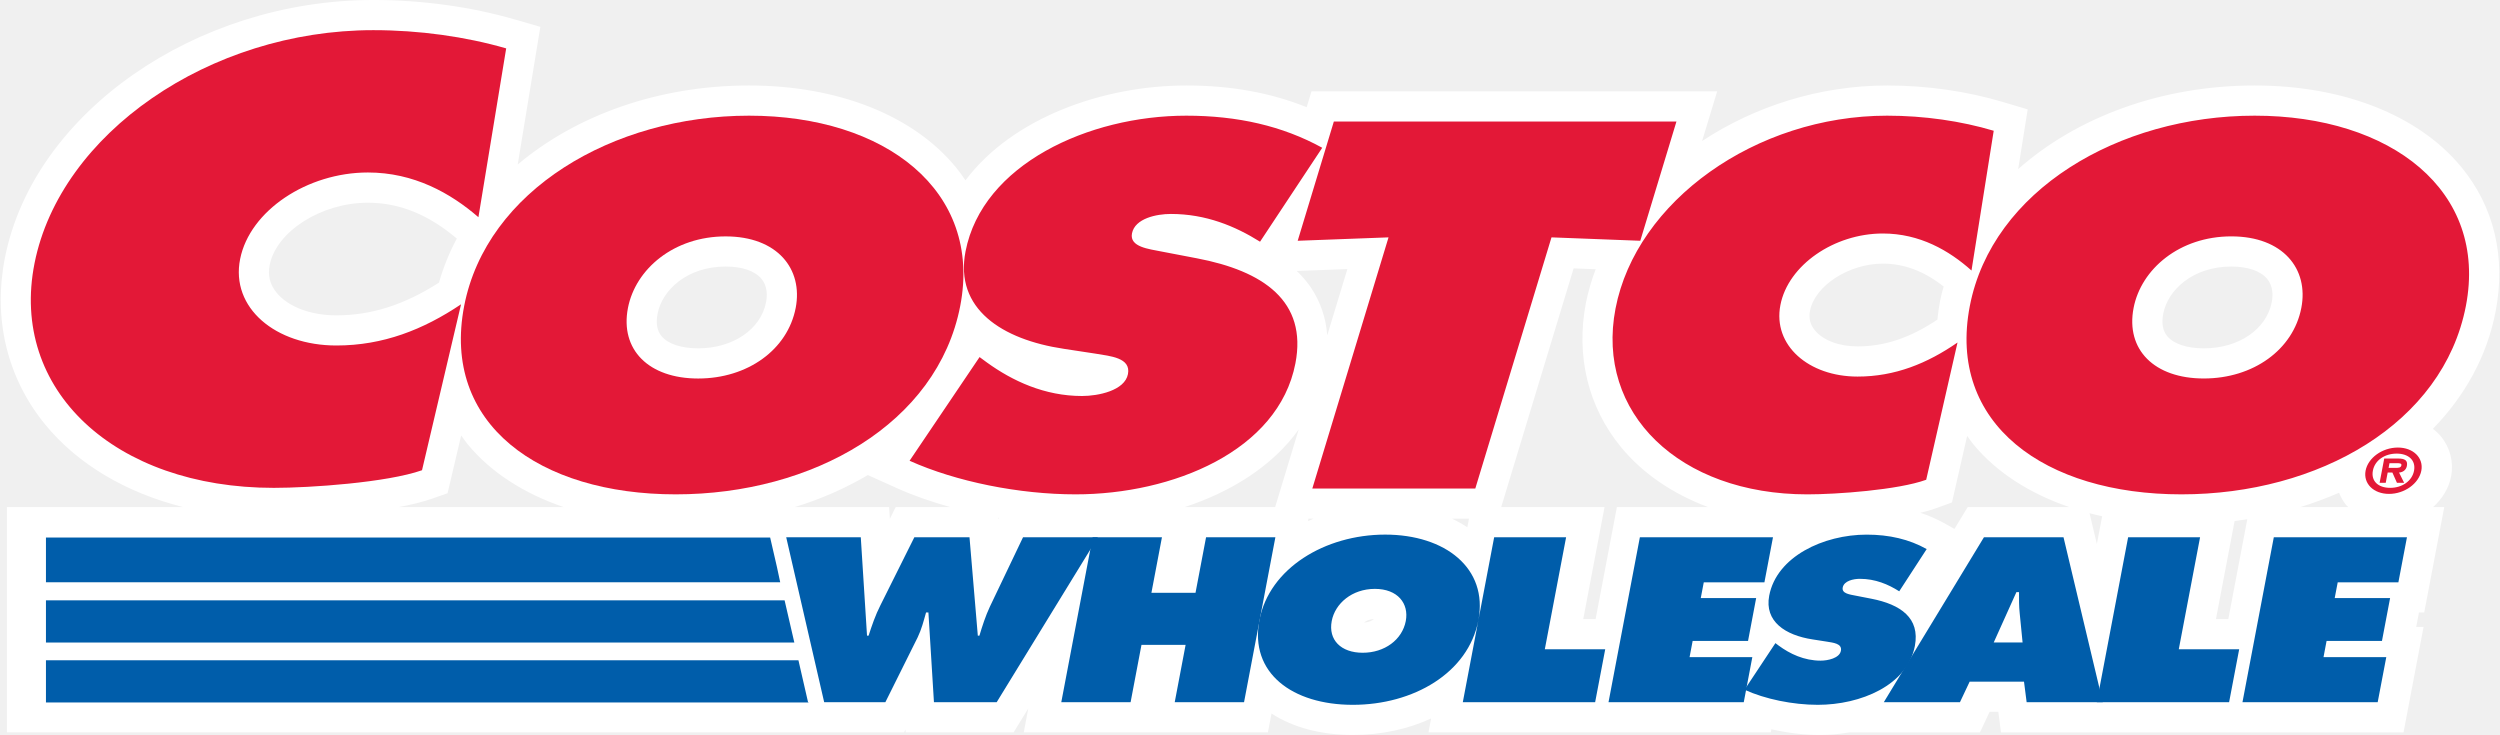
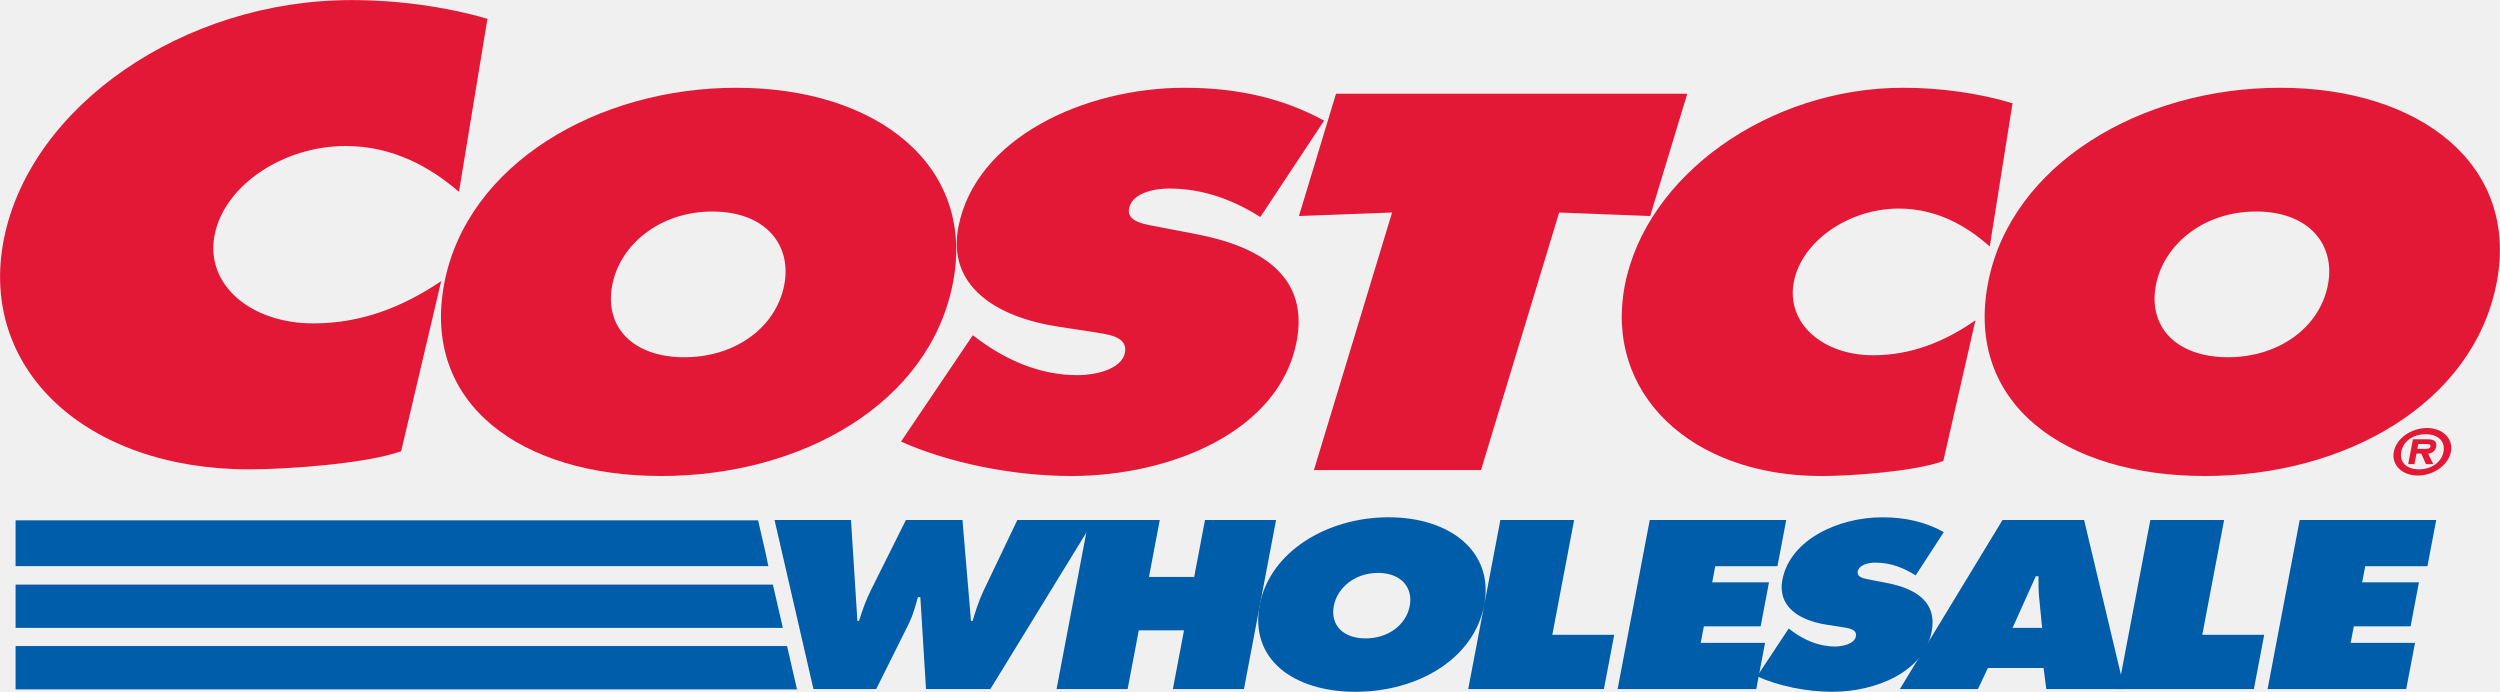
- <svg xmlns="http://www.w3.org/2000/svg" width="2500" height="735" viewBox="217.273 298.789 187.01 55.013">
-   <path d="M401.434 311.283c-3.193-3.873-8.83-6.095-15.459-6.095-7.014 0-13.328 2.386-17.701 6.257l.713-4.47-1.895-.563c-2.686-.8-5.664-1.224-8.619-1.224-5.078 0-9.935 1.57-13.857 4.157l1.129-3.72H315.38l-.36 1.188c-2.697-1.084-5.666-1.625-9.01-1.625-6.25 0-13.017 2.427-16.529 7.098-.23-.342-.471-.679-.74-1.003-3.194-3.873-8.829-6.095-15.459-6.095-6.807 0-12.961 2.244-17.314 5.916l1.694-10.305-1.927-.557c-3.289-.951-6.943-1.454-10.57-1.454-13.307 0-25.417 8.458-27.57 19.254-.918 4.593.153 9.042 3.012 12.529 2.438 2.971 6.037 5.089 10.312 6.171h-13.184v16.861h67.152l.104-.205.013.205h8.083l1.096-1.786-.338 1.786h18.274l.269-1.408c1.605 1.04 3.69 1.604 6.092 1.604 2.146 0 4.137-.444 5.853-1.235l-.196 1.039H349.76l.043-.229c1.188.268 2.436.426 3.629.426.723 0 1.469-.064 2.211-.195h9.77l.725-1.539h.651l.198 1.539h30.131l1.498-7.891h-.551l.207-1.084h.394l1.5-7.889h-.834c.681-.615 1.175-1.405 1.347-2.305a3.607 3.607 0 0 0-.761-2.98 3.746 3.746 0 0 0-.603-.571c2.391-2.455 4.047-5.426 4.691-8.766.785-4.095-.102-7.843-2.572-10.836zm-17.432 33.843h-.925l1.396-7.336c.318-.041.635-.087.949-.137l-1.42 7.473zm-21.564-23.864c-.096.49-.162.975-.211 1.451-2.033 1.36-3.938 2.003-5.976 2.003-1.379 0-2.573-.45-3.194-1.204-.354-.428-.473-.907-.363-1.464.363-1.879 2.912-3.527 5.453-3.527 1.59 0 3.084.562 4.549 1.713-.091.34-.192.679-.258 1.028zm2.058 15.48l-.992 1.635-.824-.462a10.219 10.219 0 0 0-1.728-.744c.44-.104.851-.223 1.209-.353l1.157-.421 1.137-4.984c.154.214.3.433.471.639 1.715 2.079 4.188 3.669 7.172 4.689l-7.602.001zm10.063.69l-.395 2.075-.549-2.305c.311.081.623.16.944.23zm9.668-18.693c1.238 0 2.191.329 2.686.926.453.55.438 1.251.34 1.744-.395 2.033-2.48 3.453-5.082 3.453-1.266 0-2.266-.334-2.744-.916-.332-.403-.432-.969-.294-1.682.336-1.751 2.195-3.525 5.094-3.525zm-57.183 19.518a8.73 8.73 0 0 0-1.147-.646h1.271l-.124.646zm-6.991 6.867c-.164.146-.431.244-.74.262.158-.136.406-.248.74-.262zm-1.987-26.195l-1.508 4.964a7.31 7.31 0 0 0-1.234-3.603 7.917 7.917 0 0 0-1.047-1.219l3.789-.142zm-43.509 2.479c-.393 2.034-2.482 3.454-5.082 3.454-1.264 0-2.265-.334-2.744-.916-.334-.403-.432-.969-.293-1.682.338-1.753 2.197-3.525 5.096-3.525 1.238 0 2.191.329 2.686.926.45.55.432 1.252.337 1.743zm17.427 16.141l-.049.104-.01-.113c.02.002.039.006.059.009zm22.437-6.609l-1.761 5.802h-6.764c3.458-1.141 6.558-3.054 8.525-5.802zm.733 6.671h.377c-.139.059-.275.118-.41.182l.033-.182zm-72.759-15.219c-1.93 0-3.602-.634-4.473-1.694-.504-.614-.673-1.294-.518-2.078.504-2.525 3.871-4.658 7.353-4.658 2.351 0 4.526.882 6.653 2.683a16.463 16.463 0 0 0-1.334 3.298c-2.597 1.66-5.051 2.449-7.681 2.449zm39.781 11.955l2.196.989c1.214.546 2.563 1.013 3.976 1.407h-4.088l-.438.877-.057-.877h-7.066a25.48 25.48 0 0 0 5.477-2.396zm53.545 10.779l1.594-8.384h-7.735l5.42-17.865 1.652.063a15.82 15.82 0 0 0-.729 2.504c-.771 3.986.166 7.835 2.643 10.834 1.631 1.977 3.871 3.479 6.492 4.463h-6.818l-1.594 8.384-.925.001zm-86.166-9.011l1.164-.41 1.018-4.326c.164.228.316.457.496.674 1.715 2.079 4.187 3.669 7.17 4.689h-12.338c.933-.175 1.79-.382 2.49-.627zm139.84.627a27.258 27.258 0 0 0 2.895-1.074c.137.326.301.641.529.918.05.058.113.103.164.156h-3.588z" fill="#fff" />
-   <path d="M281.646 339l.467 7.369h.117c.242-.753.51-1.539.885-2.276l2.541-5.093h4.127l.623 7.369h.119c.215-.722.457-1.476.787-2.179l2.479-5.19h5.601l-7.574 12.347h-4.696l-.414-6.714h-.177c-.18.64-.338 1.261-.631 1.867l-2.414 4.847h-4.58L276.064 339h5.582z" fill="#005daa" />
-   <path d="M299 339h5.188l-.789 4.159h3.301l.79-4.159h5.188l-2.346 12.347h-5.188l.814-4.29h-3.303l-.814 4.29h-5.188L299 339z" fill="#005daa" />
-   <path d="M327.873 345.206c-.753 3.963-4.881 6.337-9.398 6.337-4.521 0-7.746-2.375-6.992-6.337.738-3.881 4.912-6.403 9.412-6.403s7.714 2.522 6.978 6.403zm-10.978.065c-.269 1.408.688 2.375 2.319 2.375 1.632 0 2.955-.967 3.224-2.375.248-1.311-.604-2.406-2.313-2.406-1.713 0-2.982 1.096-3.23 2.406zM329.053 339h5.385l-1.594 8.384h4.521l-.754 3.962h-9.905L329.053 339zM350.104 346.925l.24.182c.844.621 1.907 1.13 3.146 1.13.531 0 1.41-.182 1.516-.737s-.592-.605-1.066-.688l-1.051-.164c-2.045-.312-3.615-1.344-3.25-3.274.559-2.931 4.072-4.569 7.295-4.569 1.69 0 3.18.346 4.492 1.081l-2.055 3.161c-.824-.523-1.788-.934-2.948-.934-.471 0-1.188.146-1.282.653-.088.458.567.524.965.606l1.176.229c2.197.428 3.656 1.441 3.26 3.537-.562 2.948-4.062 4.405-7.266 4.405-1.865 0-3.947-.426-5.483-1.13l2.311-3.488z" fill="#005daa" />
-   <path d="M368.604 346.876l-.215-2.178c-.058-.524-.054-1.064-.051-1.589h-.197l-1.697 3.767h2.16zm-4.688 4.471h-5.699L365.713 339h5.954l2.94 12.347h-5.699l-.198-1.539h-4.067l-.727 1.539z" fill="#005daa" />
-   <path d="M376.504 339h5.385l-1.594 8.384h4.521l-.754 3.962h-9.904L376.504 339zM387.408 339h9.966l-.642 3.374h-4.541l-.225 1.179h4.146l-.609 3.21h-4.146l-.229 1.211h4.698l-.643 3.373h-10.121L387.408 339z" fill="#005daa" />
+ <svg xmlns="http://www.w3.org/2000/svg" viewBox="219.52 301.04 182.51 50.51">
+   <path fill="#005daa" d="m281.646 339 .467 7.369h.117c.242-.753.51-1.539.885-2.276l2.541-5.093h4.127l.623 7.369h.119c.215-.722.457-1.476.787-2.179l2.479-5.19h5.601l-7.574 12.347h-4.696l-.414-6.714h-.177c-.18.64-.338 1.261-.631 1.867l-2.414 4.847h-4.58L276.064 339z" />
+   <path fill="#005daa" d="M299 339h5.188l-.789 4.159h3.301l.79-4.159h5.188l-2.346 12.347h-5.188l.814-4.29h-3.303l-.814 4.29h-5.188z" />
+   <path fill="#005daa" d="M327.873 345.206c-.753 3.963-4.881 6.337-9.398 6.337-4.521 0-7.746-2.375-6.992-6.337.738-3.881 4.912-6.403 9.412-6.403s7.714 2.522 6.978 6.403m-10.978.065c-.269 1.408.688 2.375 2.319 2.375s2.955-.967 3.224-2.375c.248-1.311-.604-2.406-2.313-2.406-1.713 0-2.982 1.096-3.23 2.406M329.053 339h5.385l-1.594 8.384h4.521l-.754 3.962h-9.905zm21.051 7.925.24.182c.844.621 1.907 1.13 3.146 1.13.531 0 1.41-.182 1.516-.737s-.592-.605-1.066-.688l-1.051-.164c-2.045-.312-3.615-1.344-3.25-3.274.559-2.931 4.072-4.569 7.295-4.569 1.69 0 3.18.346 4.492 1.081l-2.055 3.161c-.824-.523-1.788-.934-2.948-.934-.471 0-1.188.146-1.282.653-.088.458.567.524.965.606l1.176.229c2.197.428 3.656 1.441 3.26 3.537-.562 2.948-4.062 4.405-7.266 4.405-1.865 0-3.947-.426-5.483-1.13z" />
+   <path fill="#005daa" d="m368.604 346.876-.215-2.178c-.058-.524-.054-1.064-.051-1.589h-.197l-1.697 3.767zm-4.688 4.471h-5.699L365.713 339h5.954l2.94 12.347h-5.699l-.198-1.539h-4.067z" />
+   <path fill="#005daa" d="M376.504 339h5.385l-1.594 8.384h4.521l-.754 3.962h-9.904zm10.904 0h9.966l-.642 3.374h-4.541l-.225 1.179h4.146l-.609 3.21h-4.146l-.229 1.211h4.698l-.643 3.373h-10.121z" />
  <g fill="#e31837">
-     <path d="M314.348 316.81l6.799-.255-5.705 18.8h12.199l5.703-18.8 6.646.255 2.707-8.926h-25.643l-2.706 8.926zM289.089 321.691c-1.706 8.814-11.052 14.099-21.292 14.099-10.238 0-17.542-5.283-15.836-14.099 1.67-8.636 11.125-14.244 21.32-14.244 10.194 0 17.479 5.61 15.808 14.244zm-24.87.146c-.605 3.133 1.562 5.283 5.256 5.283s6.692-2.149 7.299-5.283c.563-2.914-1.369-5.354-5.242-5.354-3.874-.002-6.749 2.44-7.313 5.354z" />
-     <path d="M285.298 333.276c3.481 1.564 8.195 2.514 12.425 2.514 7.256 0 15.184-3.242 16.453-9.8.901-4.663-2.4-6.922-7.382-7.869l-2.661-.51c-.9-.184-2.386-.328-2.189-1.35.219-1.129 1.841-1.458 2.91-1.458 2.625 0 4.81.911 6.676 2.077l4.654-7.031c-2.979-1.639-6.347-2.402-10.176-2.402-7.301 0-15.263 3.643-16.523 10.164-.832 4.299 2.73 6.594 7.359 7.286l2.379.363c1.078.185 2.66.292 2.42 1.53s-2.231 1.639-3.435 1.639c-2.806 0-5.213-1.129-7.126-2.513l-.545-.401-5.239 7.761zM366.443 308.576c-2.44-.729-5.213-1.129-7.975-1.129-9.838 0-18.779 6.412-20.33 14.427-1.517 7.833 4.787 13.917 14.358 13.917 2.181 0 6.784-.328 8.894-1.093l2.344-10.273c-2.264 1.566-4.678 2.55-7.483 2.55-3.649 0-6.36-2.332-5.774-5.354.578-2.988 4.021-5.355 7.67-5.355 2.76 0 4.961 1.275 6.633 2.771l1.663-10.461zM385.975 307.447c-10.193 0-19.648 5.608-21.32 14.243-1.705 8.815 5.599 14.1 15.839 14.1 10.237 0 19.586-5.283 21.29-14.1 1.668-8.633-5.616-14.243-15.809-14.243zm-1.748 9.034c3.873 0 5.807 2.439 5.24 5.354-.605 3.133-3.604 5.283-7.299 5.283s-5.861-2.149-5.255-5.283c.564-2.912 3.441-5.354 7.314-5.354zM255.105 302.411c-3.045-.881-6.5-1.365-9.943-1.365-12.271 0-23.424 7.75-25.357 17.438-1.889 9.468 5.971 16.82 17.908 16.82 2.721 0 8.465-.396 11.092-1.319l2.922-12.42c-2.82 1.895-5.834 3.084-9.332 3.084-4.553 0-7.933-2.819-7.203-6.476.721-3.61 5.013-6.474 9.564-6.474 3.441 0 6.188 1.542 8.271 3.347l2.078-12.635z" />
-     <path d="M394.277 334.019c.183-.96 1.252-1.732 2.416-1.732 1.154 0 1.938.773 1.756 1.732-.186.965-1.26 1.737-2.416 1.737-1.163 0-1.937-.775-1.756-1.737zm3.627 0c.146-.772-.407-1.279-1.299-1.279-.906 0-1.639.507-1.783 1.279-.146.772.391 1.284 1.298 1.284.892 0 1.638-.511 1.784-1.284zm-.742.906h-.539l-.34-.769h-.352l-.146.769h-.458l.345-1.815h1.057c.467 0 .719.129.639.556-.061.311-.305.471-.586.493l.38.766zm-.668-1.116c.229 0 .426 0 .464-.193.03-.16-.168-.16-.397-.16h-.496l-.065.353h.494z" />
+     <path d="m314.348 316.81 6.799-.255-5.705 18.8h12.199l5.703-18.8 6.646.255 2.707-8.926h-25.643zm-25.259 4.881c-1.706 8.814-11.052 14.099-21.292 14.099-10.238 0-17.542-5.283-15.836-14.099 1.67-8.636 11.125-14.244 21.32-14.244s17.479 5.61 15.808 14.244m-24.87.146c-.605 3.133 1.562 5.283 5.256 5.283s6.692-2.149 7.299-5.283c.563-2.914-1.369-5.354-5.242-5.354-3.874-.002-6.749 2.44-7.313 5.354" />
+     <path d="M285.298 333.276c3.481 1.564 8.195 2.514 12.425 2.514 7.256 0 15.184-3.242 16.453-9.8.901-4.663-2.4-6.922-7.382-7.869l-2.661-.51c-.9-.184-2.386-.328-2.189-1.35.219-1.129 1.841-1.458 2.91-1.458 2.625 0 4.81.911 6.676 2.077l4.654-7.031c-2.979-1.639-6.347-2.402-10.176-2.402-7.301 0-15.263 3.643-16.523 10.164-.832 4.299 2.73 6.594 7.359 7.286l2.379.363c1.078.185 2.66.292 2.42 1.53s-2.231 1.639-3.435 1.639c-2.806 0-5.213-1.129-7.126-2.513l-.545-.401zm81.145-24.7c-2.44-.729-5.213-1.129-7.975-1.129-9.838 0-18.779 6.412-20.33 14.427-1.517 7.833 4.787 13.917 14.358 13.917 2.181 0 6.784-.328 8.894-1.093l2.344-10.273c-2.264 1.566-4.678 2.55-7.483 2.55-3.649 0-6.36-2.332-5.774-5.354.578-2.988 4.021-5.355 7.67-5.355 2.76 0 4.961 1.275 6.633 2.771zm19.532-1.129c-10.193 0-19.648 5.608-21.32 14.243-1.705 8.815 5.599 14.1 15.839 14.1 10.237 0 19.586-5.283 21.29-14.1 1.668-8.633-5.616-14.243-15.809-14.243m-1.748 9.034c3.873 0 5.807 2.439 5.24 5.354-.605 3.133-3.604 5.283-7.299 5.283s-5.861-2.149-5.255-5.283c.564-2.912 3.441-5.354 7.314-5.354m-129.122-14.07c-3.045-.881-6.5-1.365-9.943-1.365-12.271 0-23.424 7.75-25.357 17.438-1.889 9.468 5.971 16.82 17.908 16.82 2.721 0 8.465-.396 11.092-1.319l2.922-12.42c-2.82 1.895-5.834 3.084-9.332 3.084-4.553 0-7.933-2.819-7.203-6.476.721-3.61 5.013-6.474 9.564-6.474 3.441 0 6.188 1.542 8.271 3.347z" />
+     <path d="M394.277 334.019c.183-.96 1.252-1.732 2.416-1.732 1.154 0 1.938.773 1.756 1.732-.186.965-1.26 1.737-2.416 1.737-1.163 0-1.937-.775-1.756-1.737m3.627 0c.146-.772-.407-1.279-1.299-1.279-.906 0-1.639.507-1.783 1.279-.146.772.391 1.284 1.298 1.284.892 0 1.638-.511 1.784-1.284m-.742.906h-.539l-.34-.769h-.352l-.146.769h-.458l.345-1.815h1.057c.467 0 .719.129.639.556-.061.311-.305.471-.586.493zm-.668-1.116c.229 0 .426 0 .464-.193.03-.16-.168-.16-.397-.16h-.496l-.065.353z" />
  </g>
-   <path fill="#005daa" d="M220.658 351.367h57.093l-.004-.02h-.048l-.72-3.14h-56.321zM220.658 346.879h56.014l-.729-3.159h-55.285zM220.658 342.372h54.957l-.246-1.151-.506-2.197h-54.205zM339.959 339h9.964l-.642 3.374h-4.539l-.225 1.179h4.146l-.608 3.21h-4.146l-.23 1.211h4.697l-.641 3.373h-10.123L339.959 339z" />
+   <path fill="#005daa" d="M220.658 351.367h57.093l-.004-.02h-.048l-.72-3.14h-56.321zm0-4.488h56.014l-.729-3.159h-55.285zm0-4.507h54.957l-.246-1.151-.506-2.197h-54.205zM339.959 339h9.964l-.642 3.374h-4.539l-.225 1.179h4.146l-.608 3.21h-4.146l-.23 1.211h4.697l-.641 3.373h-10.123z" />
</svg>
